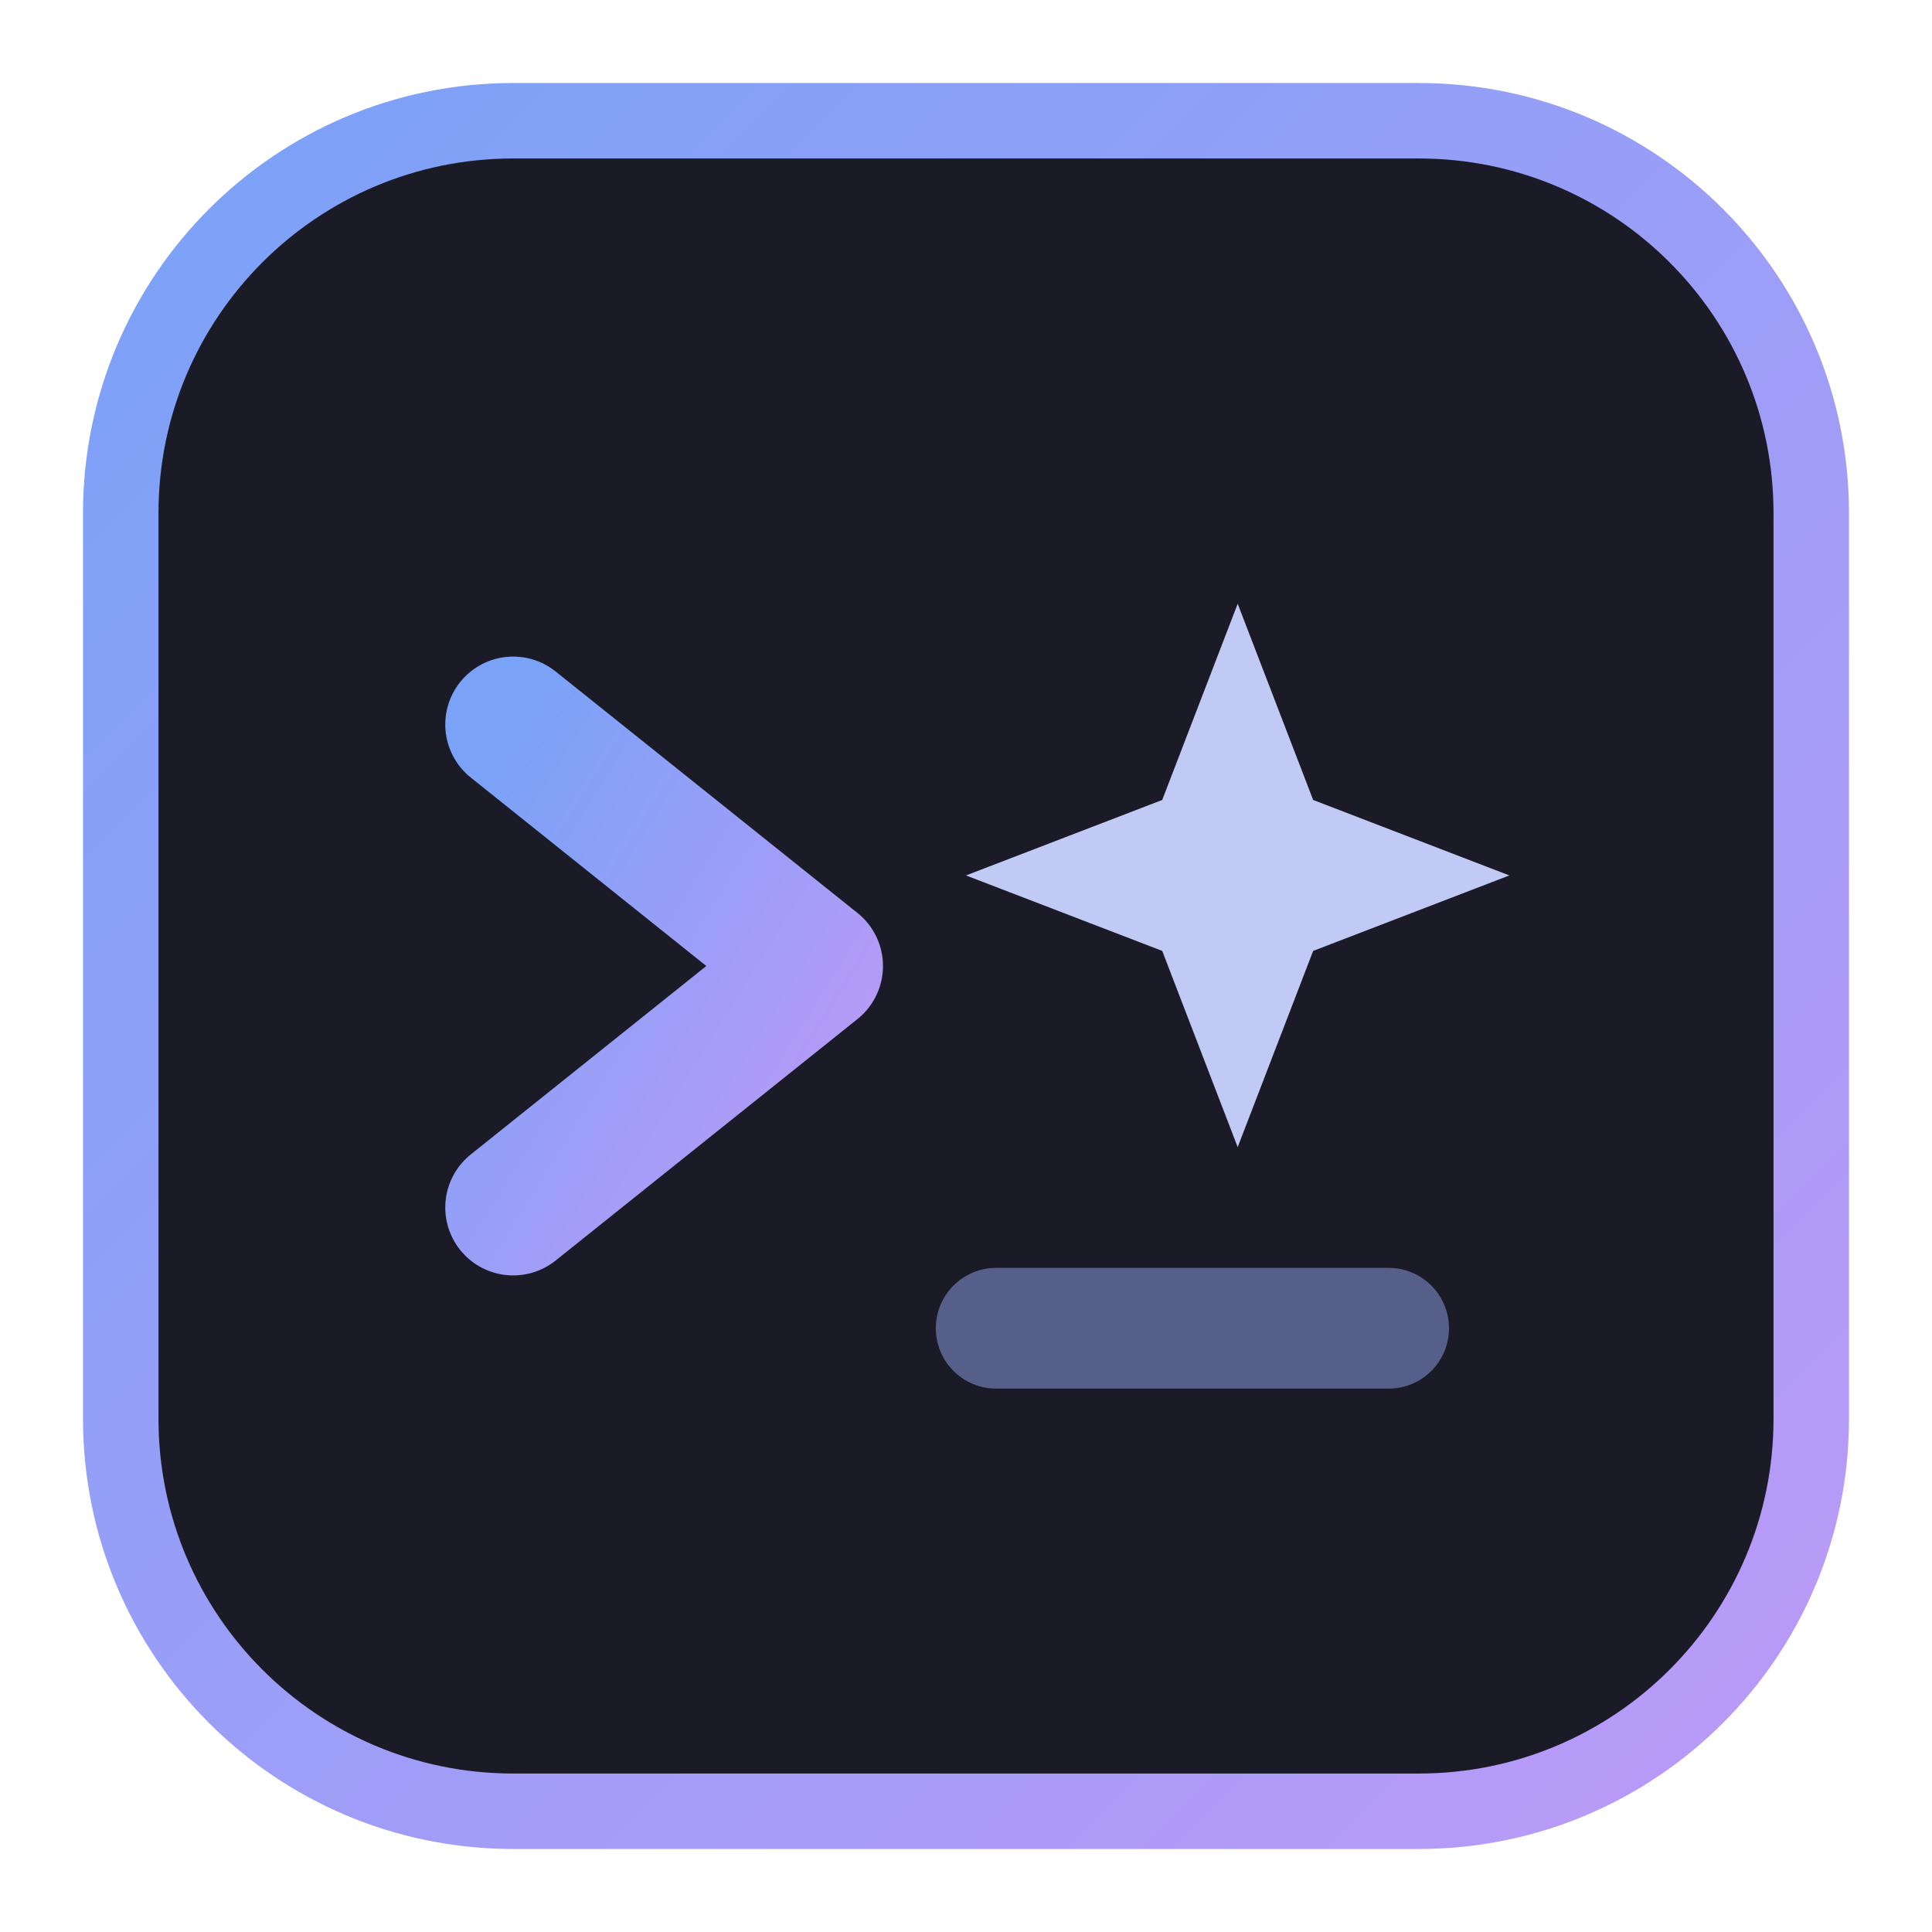
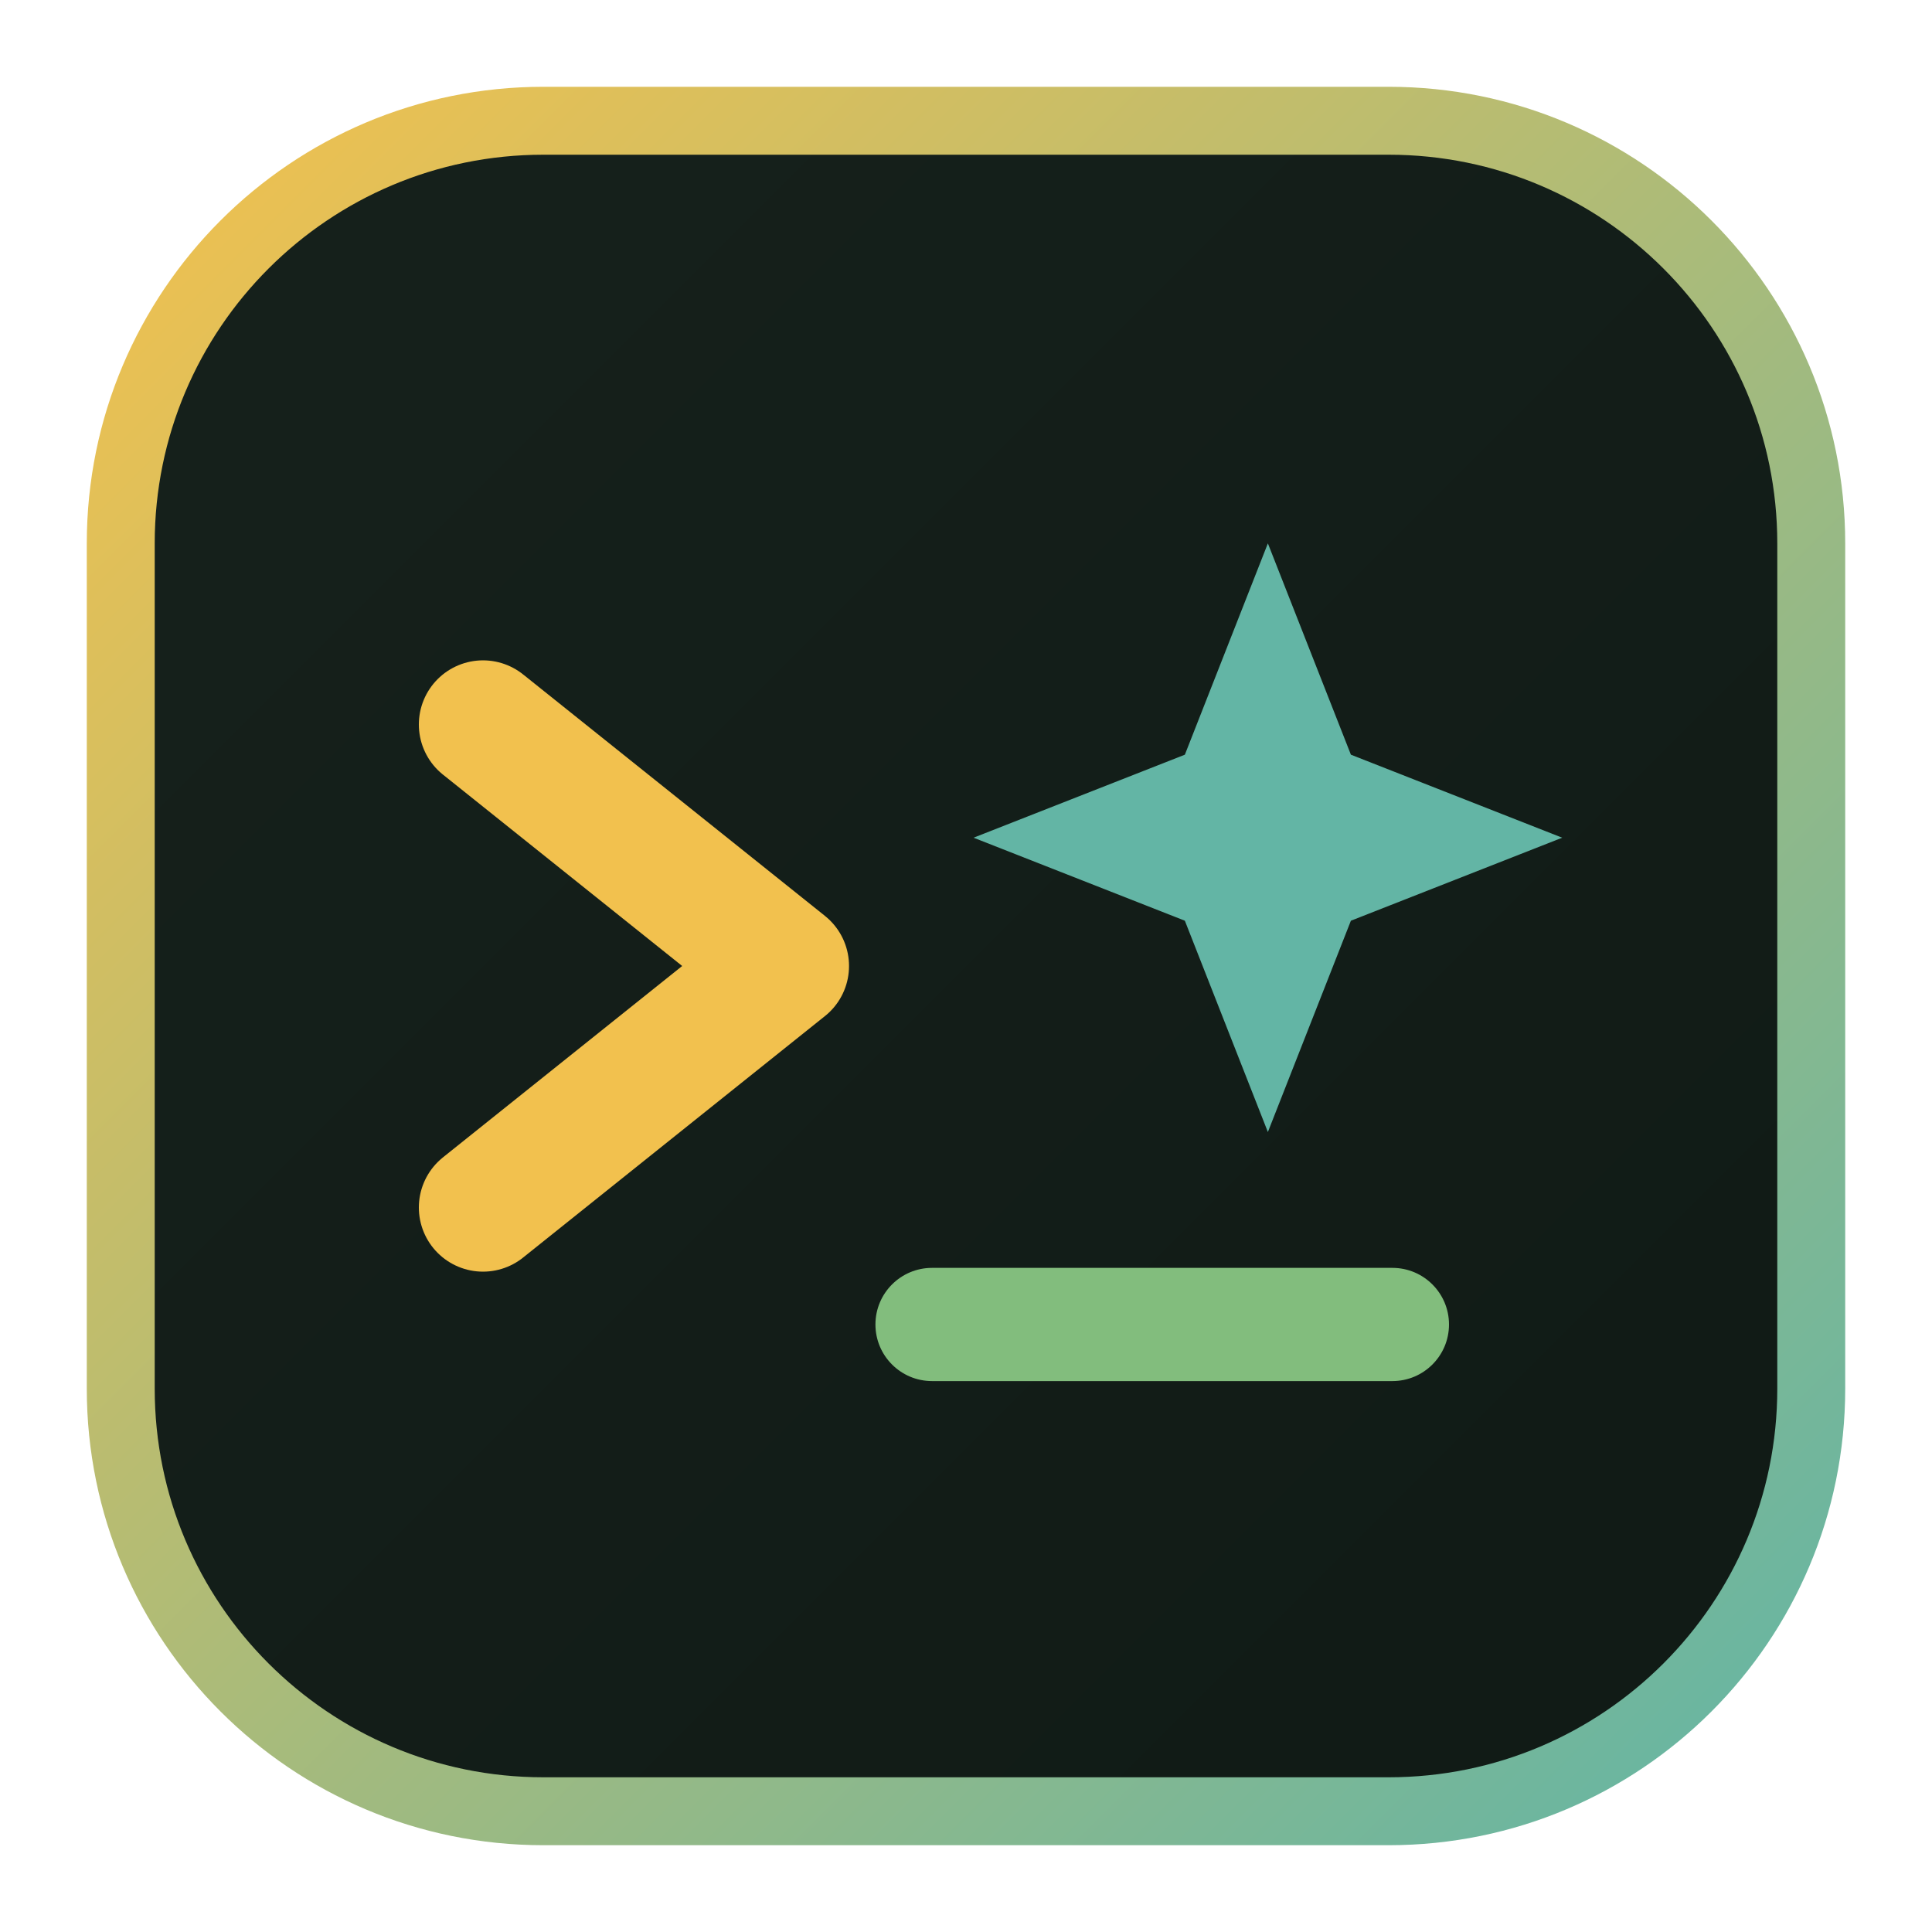
<svg xmlns="http://www.w3.org/2000/svg" width="128" height="128" viewBox="0 0 128 128">
  <defs>
-     <linearGradient id="g" x1="0" y1="0" x2="1" y2="1">
-       <stop offset="0" stop-color="#7aa2f7" />
-       <stop offset="1" stop-color="#bb9af7" />
+     <linearGradient id="bg" x1="0" y1="0" x2="1" y2="1">
+       <stop offset="0" stop-color="#16211c" />
+       <stop offset="1" stop-color="#101a15" />
+     </linearGradient>
+     <linearGradient id="acc" x1="0" y1="0" x2="1" y2="1">
+       <stop offset="0" stop-color="#f2c14e" />
+       <stop offset="1" stop-color="#63b5a5" />
    </linearGradient>
  </defs>
-   <rect x="8" y="8" width="112" height="112" rx="26" fill="#1a1b26" />
-   <rect x="8" y="8" width="112" height="112" rx="26" fill="none" stroke="url(#g)" stroke-width="5" />
-   <path d="M34 48 L54 64 L34 80" fill="none" stroke="url(#g)" stroke-width="9" stroke-linecap="round" stroke-linejoin="round" />
-   <path d="M82 40 l5 13 13 5 -13 5 -5 13 -5 -13 -13 -5 13 -5z" fill="#c0caf5" />
-   <rect x="62" y="84" width="34" height="8" rx="4" fill="#565f89" />
+   <rect x="8" y="8" width="112" height="112" rx="28" fill="url(#bg)" />
+   <rect x="8" y="8" width="112" height="112" rx="28" fill="none" stroke="url(#acc)" stroke-width="4.5" />
+   <path d="M32 48 L52 64 L32 80" fill="none" stroke="#f2c14e" stroke-width="8.5" stroke-linecap="round" stroke-linejoin="round" />
+   <path d="M84 36 l5.5 14 14 5.5 -14 5.5 -5.5 14 -5.5 -14 -14 -5.5 14 -5.5z" fill="#63b5a5" />
+   <rect x="58" y="84" width="38" height="7.5" rx="3.75" fill="#82bd7d" />
</svg>
